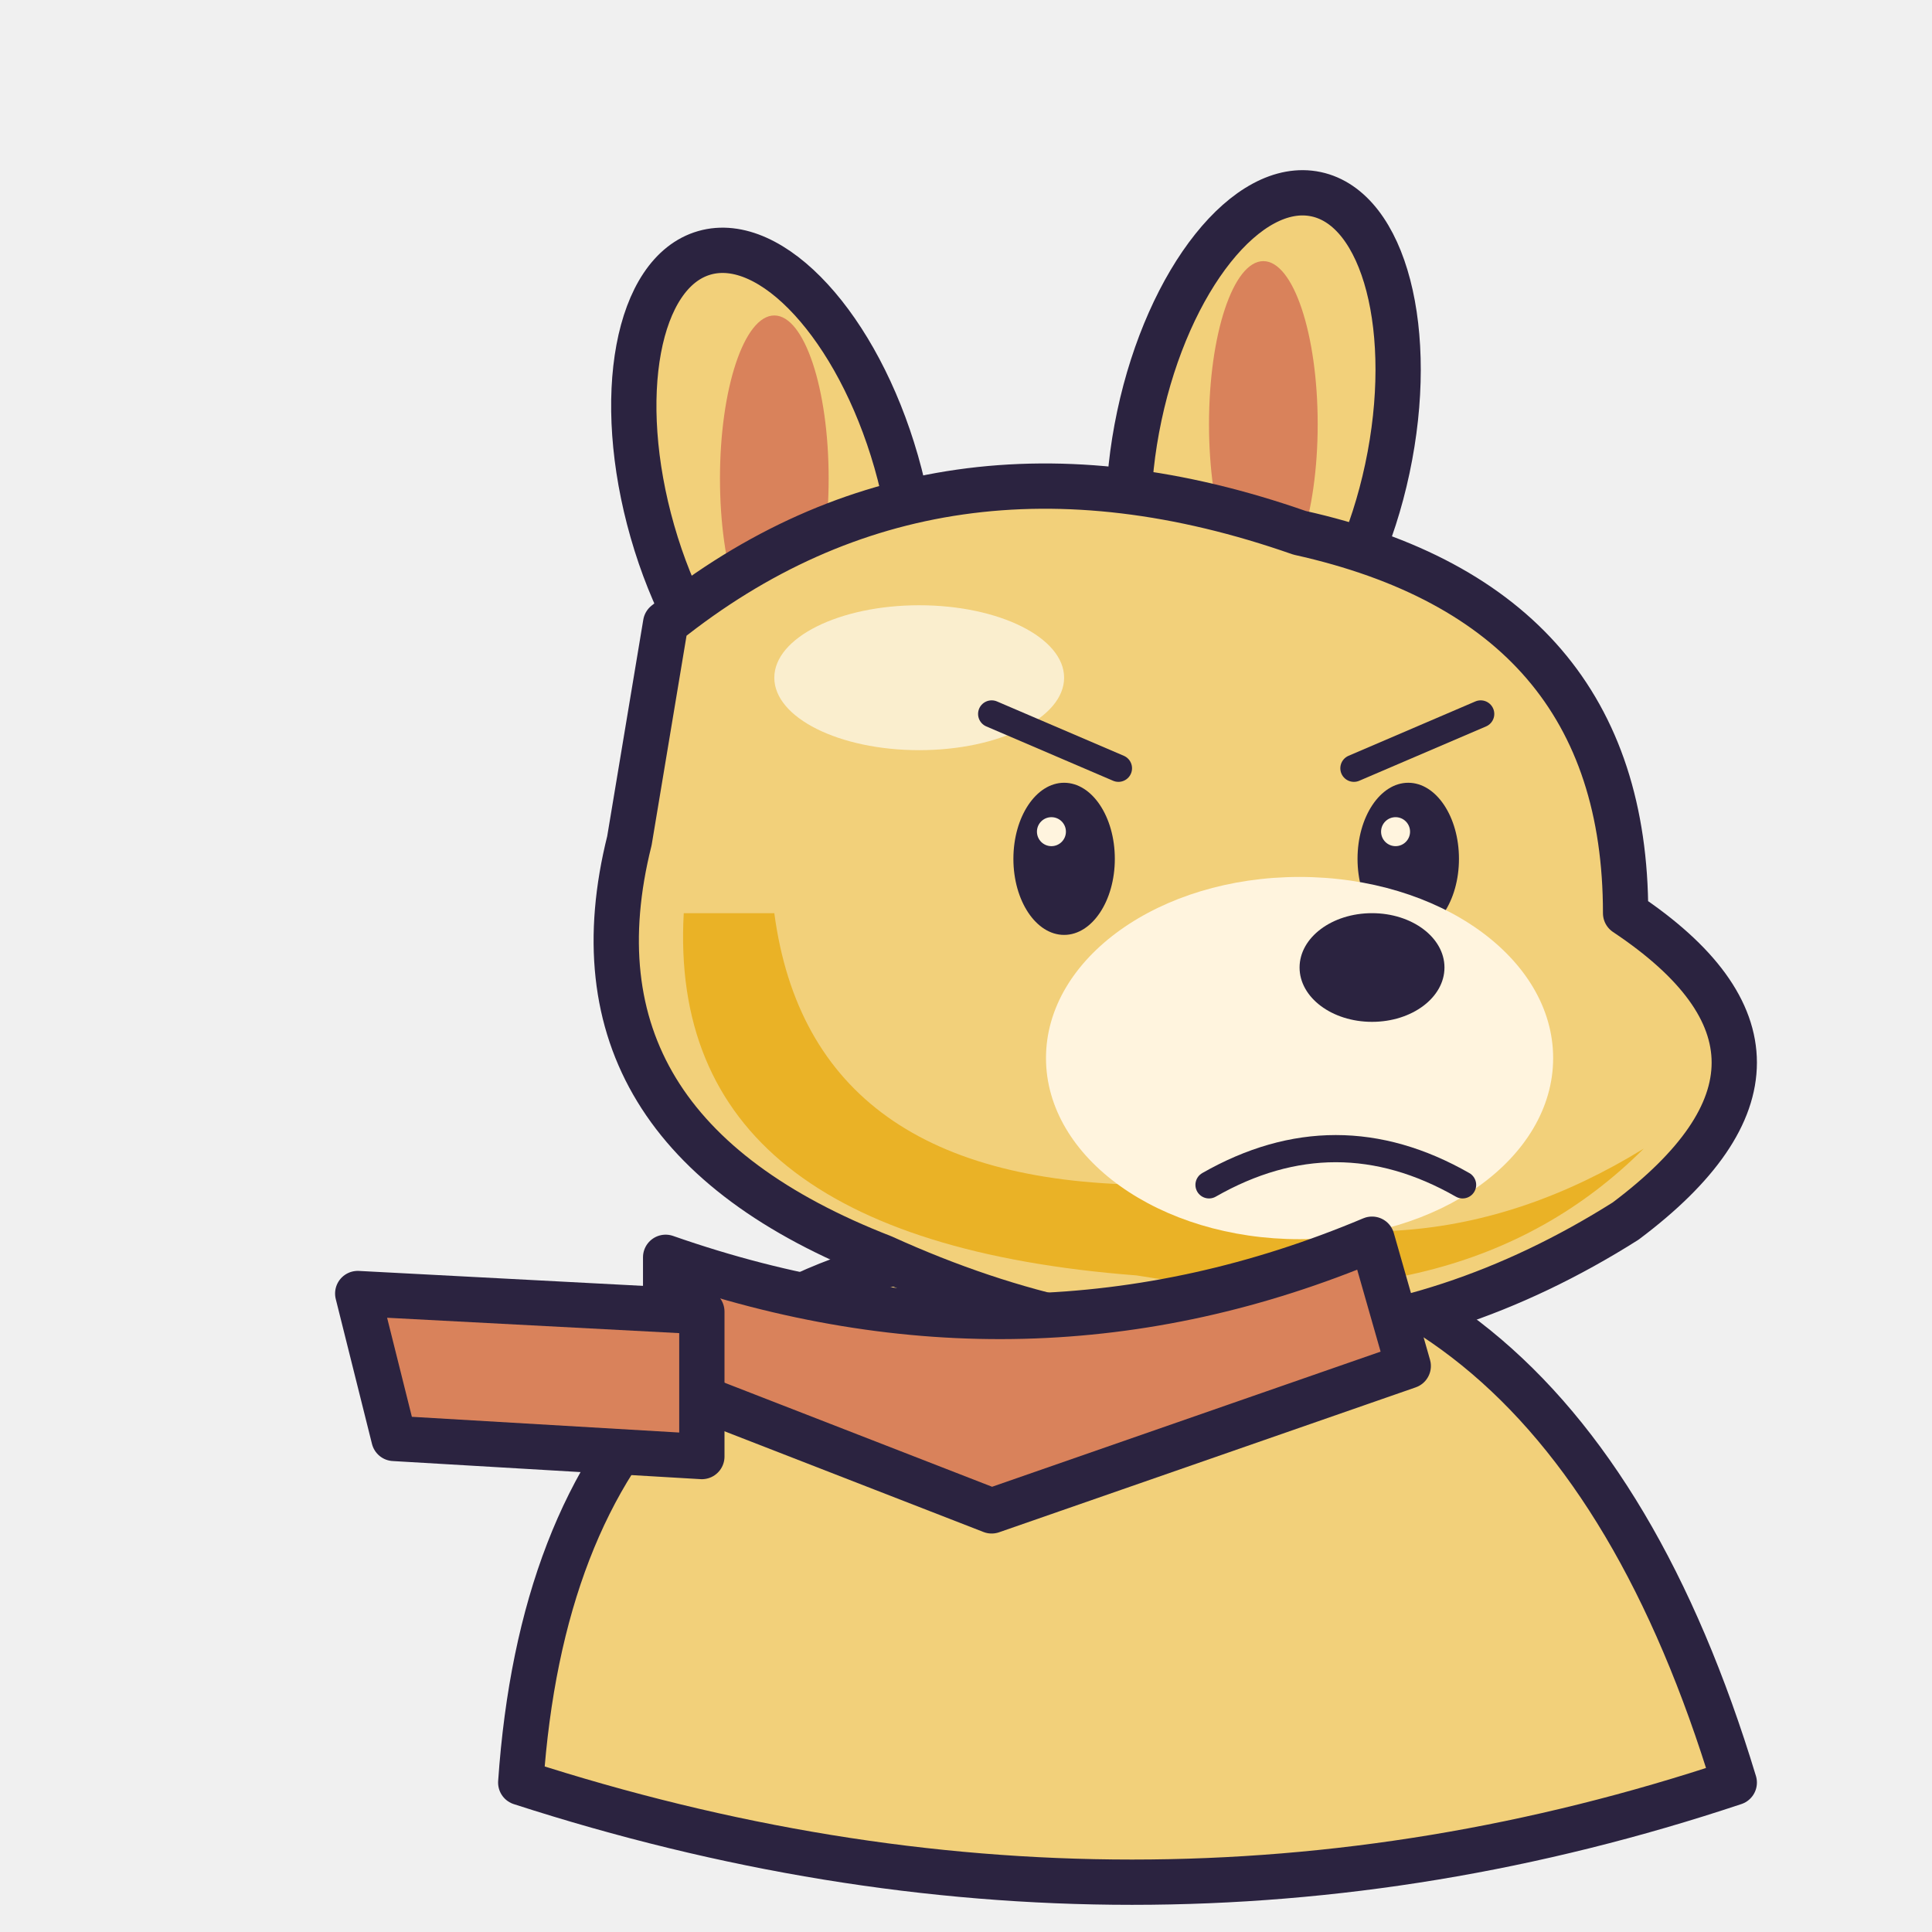
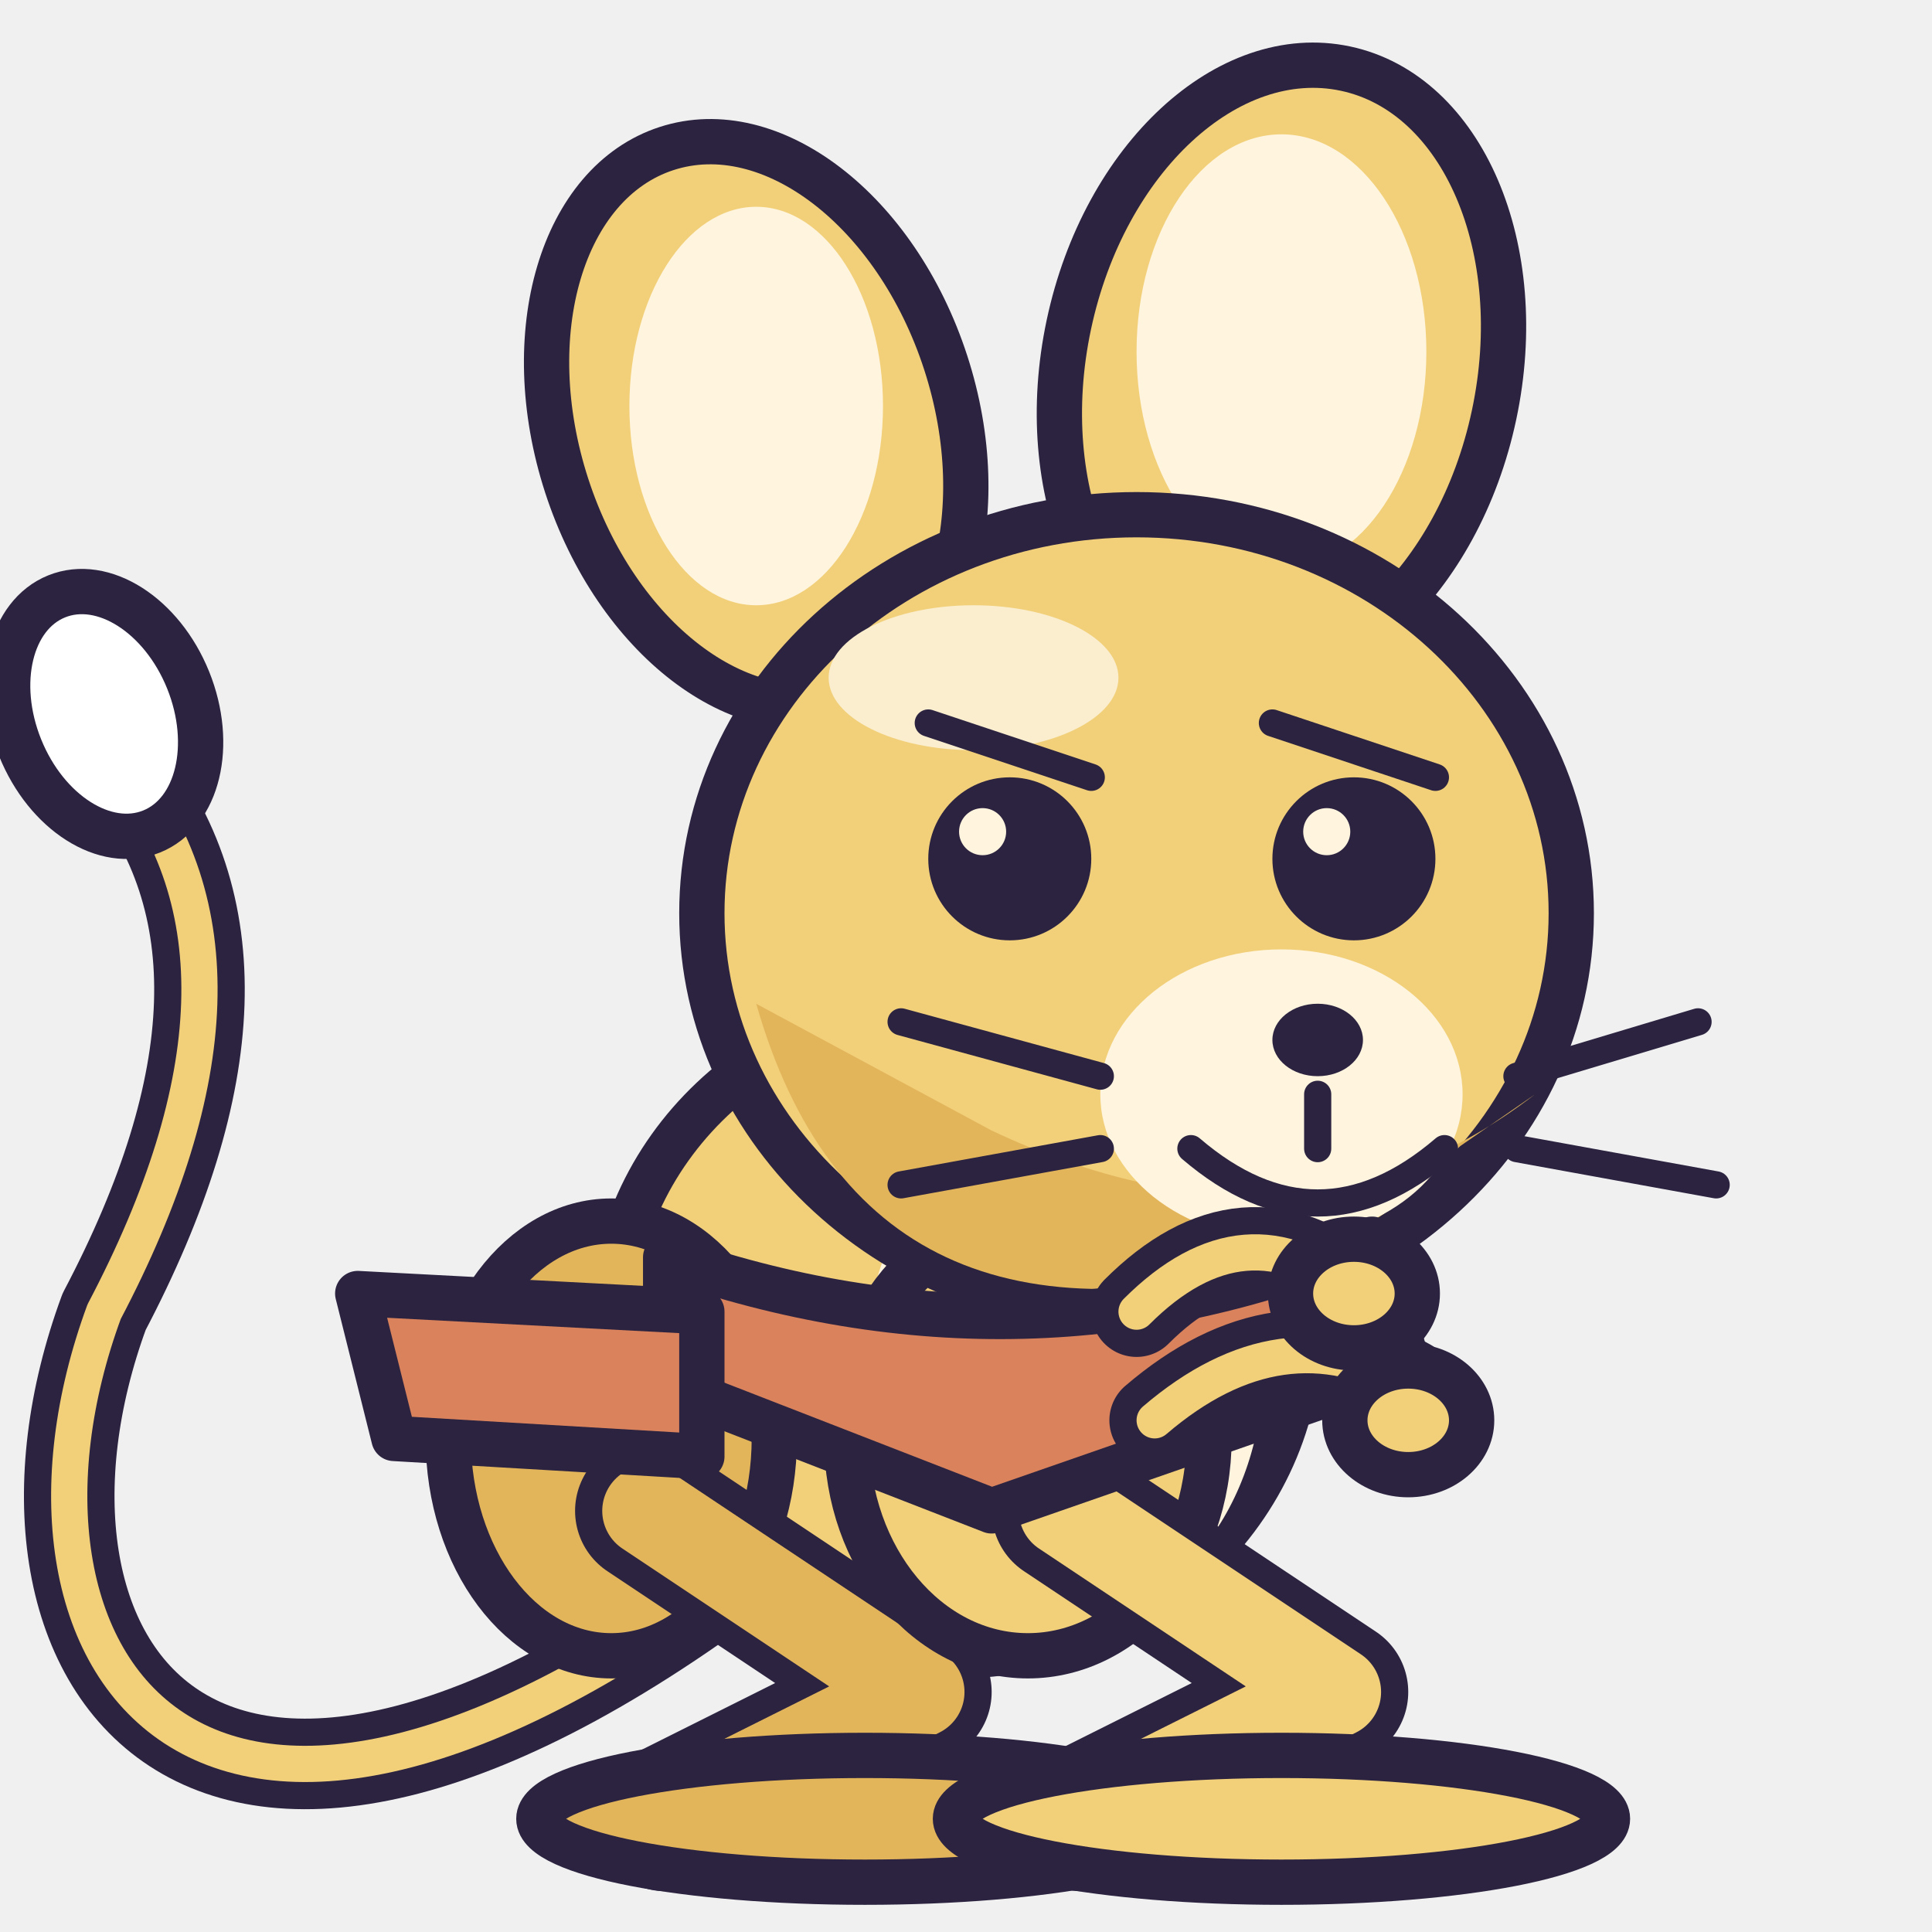
<svg xmlns="http://www.w3.org/2000/svg" version="1.1" viewBox="0 0 512 512" fill="none" stroke="#2B2340" stroke-width="12" stroke-linecap="round" stroke-linejoin="round">
  <g transform="translate(-30 -70) scale(4.8)" stroke-width="2.5">
+     <g id="tail">
+       <path d="M49 100C17 125 5 106 12 87Q22 68 13 57" fill="none" stroke="#2B2340" stroke-width="5" />
+       <path d="M49 100C17 125 5 106 12 87Q22 68 13 57" fill="none" stroke="#F2D07A" stroke-width="2" />
+       <ellipse cx="12" cy="54" rx="5" ry="7" fill="#FFFFFF" transform="rotate(-22 12 54)" />
+     </g>
    <g id="bust">
-       <path d="M35 113Q37 84 65 83Q92 80 102 113Q69 124 35 113Z" fill="#F2D07A" />
+       <g id="body">
+         <ellipse cx="59" cy="88" rx="19" ry="18" fill="#F2D07A" />
+         <ellipse cx="65" cy="90" rx="11" ry="14" fill="#FFF4DE" stroke="none" />
+       </g>
+       <g id="feet">
+         <g transform="translate(0 0)">
+           <ellipse cx="40" cy="94" rx="9" ry="12" fill="#E3B55B" />
+           <path d="M42 98L57 108L43 115" fill="none" stroke="#2B2340" stroke-width="8" />
+           <path d="M42 98L57 108L43 115" fill="none" stroke="#E3B55B" stroke-width="5" />
+           <ellipse cx="54" cy="115" rx="18" ry="3.5" fill="#E3B55B" />
+           <ellipse cx="63" cy="94" rx="10" ry="12" fill="#F2D07A" />
+           <path d="M65 98L80 108L66 115" fill="none" stroke="#2B2340" stroke-width="8" />
+           <path d="M65 98L80 108L66 115" fill="none" stroke="#F2D07A" stroke-width="5" />
+           <ellipse cx="77" cy="115" rx="18" ry="3.5" fill="#F2D07A" />
+         </g>
+       </g>
    </g>
    <g id="head">
-       <ellipse cx="49" cy="42" rx="7" ry="14" fill="#F2D07A" transform="rotate(-16 49 42)" />
-       <ellipse cx="76" cy="39" rx="7" ry="14" fill="#F2D07A" transform="rotate(12 76 39)" />
-       <ellipse cx="49" cy="41" rx="3" ry="9" fill="#D9825B" stroke="none" />
-       <ellipse cx="76" cy="38" rx="3" ry="9" fill="#D9825B" stroke="none" />
-       <path d="M43 49Q58 37 78 44Q96 48 96 65Q108 73 96 82Q77 94 55 84Q37 77 41 61Z" fill="#F2D07A" />
-       <path d="M44 65Q43 83 69 85Q87 88 97 78Q84 86 70 80Q51 80 49 65Z" fill="#EAB226" stroke="none" />
-       <ellipse cx="57" cy="52" rx="8" ry="4" fill="#FAEECE" stroke="none" />
-       <ellipse cx="65" cy="62" rx="2.8" ry="4.2" fill="#2B2340" stroke="none" />
-       <ellipse cx="64.3" cy="60.5" rx="0.8" ry="0.8" fill="#FFF4DE" stroke="none" />
-       <ellipse cx="84" cy="62" rx="2.8" ry="4.2" fill="#2B2340" stroke="none" />
-       <ellipse cx="83.3" cy="60.5" rx="0.8" ry="0.8" fill="#FFF4DE" stroke="none" />
-       <path d="M61 54L68 57" fill="none" stroke="#2B2340" stroke-width="1.5" />
-       <path d="M81 57L88 54" fill="none" stroke="#2B2340" stroke-width="1.5" />
-       <ellipse cx="78" cy="73" rx="14" ry="10" fill="#FFF4DE" stroke="none" />
-       <ellipse cx="82" cy="68" rx="4" ry="3" fill="#2B2340" stroke="none" />
-       <path d="M73 80Q80 76 87 80" fill="none" stroke="#2B2340" stroke-width="1.5" />
+       <ellipse cx="48" cy="38" rx="11" ry="16" fill="#F2D07A" transform="rotate(-18 48 38)" />
+       <ellipse cx="77" cy="35" rx="12" ry="17" fill="#F2D07A" transform="rotate(12 77 35)" />
+       <ellipse cx="48" cy="37" rx="7" ry="11" fill="#FFF4DE" stroke="none" />
+       <ellipse cx="77" cy="34" rx="8" ry="12" fill="#FFF4DE" stroke="none" />
+       <ellipse cx="69" cy="65" rx="24" ry="22" fill="#F2D07A" />
+       <path d="M48 70Q54 91 78 84L91 75Q78 85 61 77Z" fill="#E3B55B" stroke="none" />
+       <ellipse cx="60" cy="52" rx="8" ry="4" fill="#FAEECE" stroke="none" />
+       <ellipse cx="77" cy="75" rx="10" ry="8" fill="#FFF4DE" stroke="none" />
+       <ellipse cx="62" cy="62" rx="4.5" ry="4.5" fill="#2B2340" stroke="none" />
+       <ellipse cx="60.5" cy="60.5" rx="1.3" ry="1.3" fill="#FFF4DE" stroke="none" />
+       <path d="M57.5 54.5L66.5 57.5" fill="none" stroke="#2B2340" stroke-width="1.5" />
+       <ellipse cx="81" cy="62" rx="4.5" ry="4.5" fill="#2B2340" stroke="none" />
+       <ellipse cx="79.5" cy="60.5" rx="1.3" ry="1.3" fill="#FFF4DE" stroke="none" />
+       <path d="M76.5 54.5L85.5 57.5" fill="none" stroke="#2B2340" stroke-width="1.5" />
+       <ellipse cx="79" cy="72" rx="2.5" ry="2" fill="#2B2340" stroke="none" />
+       <path d="M79 75V78M72 78Q79 84 86 78" fill="none" stroke="#2B2340" stroke-width="1.5" />
+       <path d="M67 74L56 71M67 78L56 80M90 74L100 71M90 78L101 80" fill="none" stroke="#2B2340" stroke-width="1.5" />
    </g>
    <g id="clothing">
      <path d="M43 84Q63 91 82 83L84 90L61 98L43 91Z" fill="#D9825B" />
      <path d="M45 87L26 86L28 94L45 95Z" fill="#D9825B" />
    </g>
    <g id="headwear" />
+     <g id="arm">
+       <path d="M69 87Q75 81 81 86M70 93Q77 87 84 91" fill="none" stroke="#2B2340" stroke-width="5" />
+       <path d="M69 87Q75 81 81 86M70 93Q77 87 84 91" fill="none" stroke="#F2D07A" stroke-width="2" />
+       <ellipse cx="81" cy="86" rx="3.5" ry="3" fill="#F2D07A" />
+       <ellipse cx="84" cy="93" rx="3.5" ry="3" fill="#F2D07A" />
+     </g>
  </g>
</svg>
